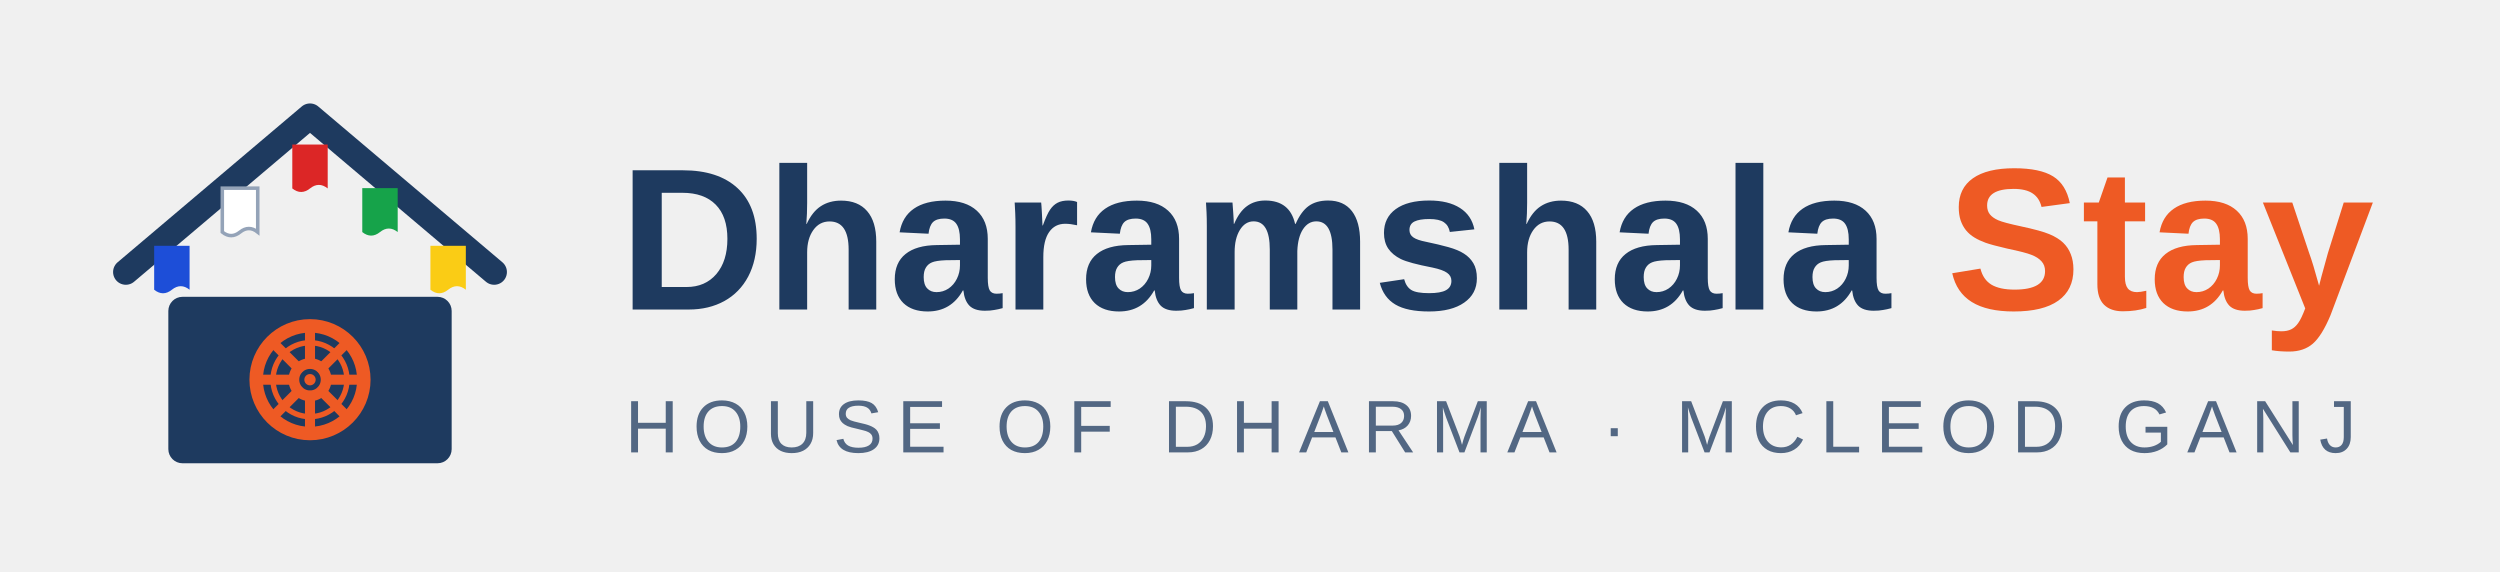
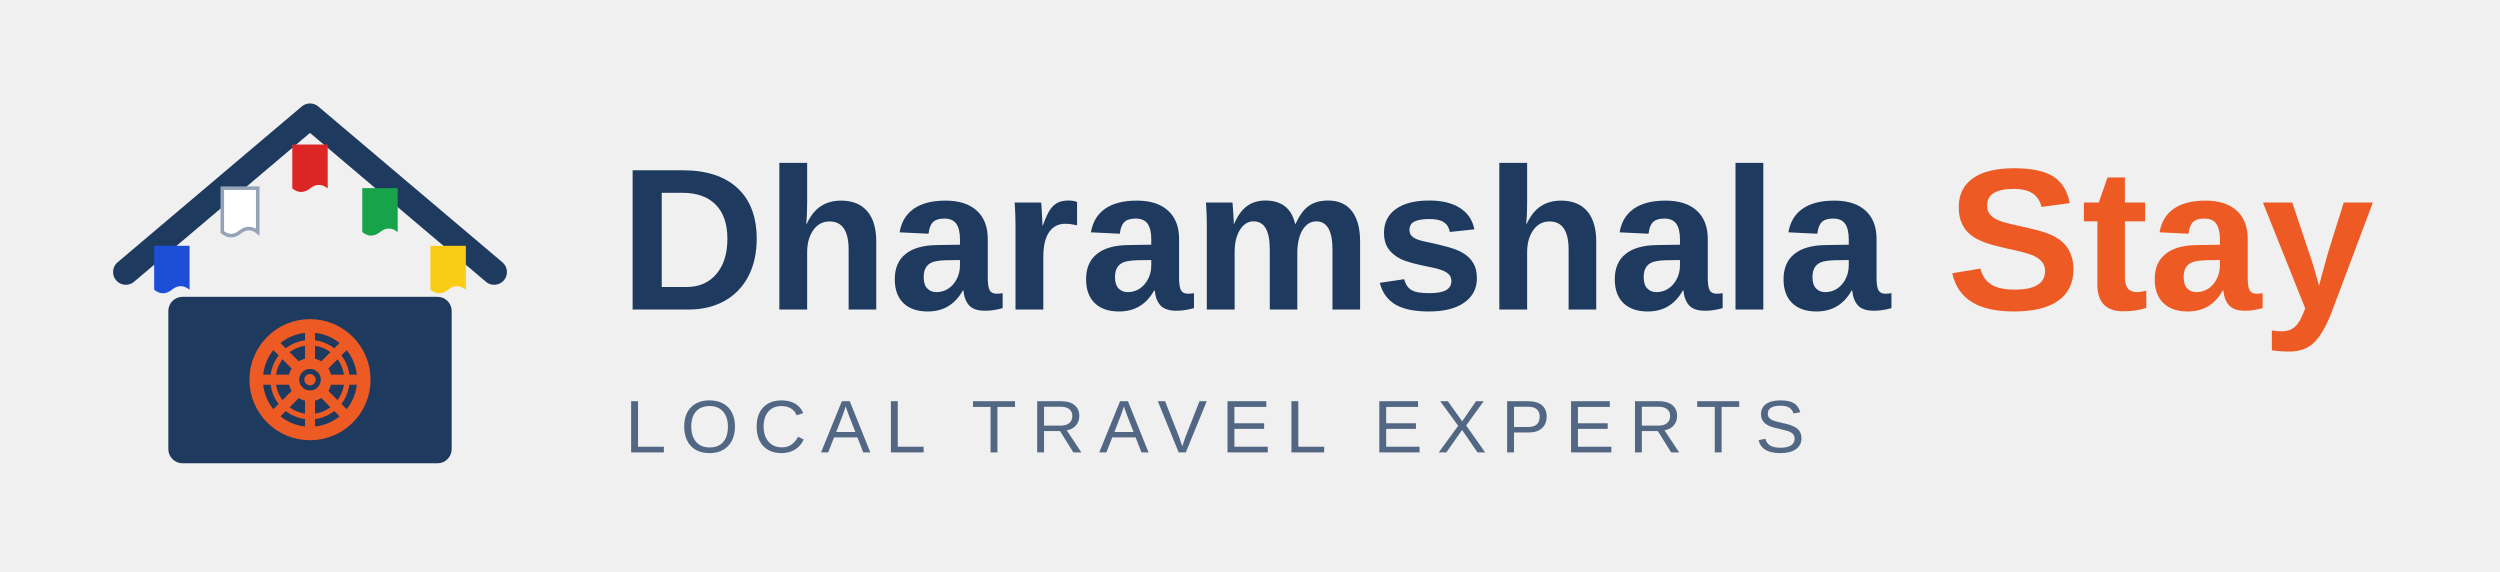
<svg xmlns="http://www.w3.org/2000/svg" viewBox="0 0 420 96" width="420" height="96" role="img" aria-label="Dharamshala Stay">
  <g transform="translate(14 10) scale(1.19)">
    <path d="M6 30 L32 8 L58 30" fill="none" stroke="#1e3a5f" stroke-width="3.6" stroke-linecap="round" stroke-linejoin="round" />
    <path d="M10.00 26.30 H15.00 V32.50 Q13.75 31.50 12.50 32.50 Q11.25 33.50 10.00 32.50 Z" fill="#1d4ed8" />
    <path d="M19.62 18.16 H24.62 V24.36 Q23.37 23.36 22.12 24.36 Q20.87 25.36 19.62 24.36 Z" fill="#ffffff" stroke="#94a3b8" stroke-width="0.5" />
    <path d="M29.50 12.00 H34.50 V18.20 Q33.25 17.20 32.00 18.20 Q30.75 19.20 29.50 18.20 Z" fill="#dc2626" />
    <path d="M39.38 18.16 H44.38 V24.36 Q43.13 23.36 41.88 24.36 Q40.63 25.36 39.38 24.36 Z" fill="#16a34a" />
    <path d="M49.00 26.30 H54.00 V32.50 Q52.75 31.50 51.50 32.50 Q50.25 33.50 49.00 32.50 Z" fill="#facc15" />
    <rect x="12" y="33.5" width="40" height="23.5" rx="2" fill="#1e3a5f" />
    <circle cx="32" cy="45.2" r="7.60" fill="none" stroke="#ee5a24" stroke-width="1.90" />
    <circle cx="32" cy="45.2" r="5.22" fill="none" stroke="#ee5a24" stroke-width="0.76" />
    <circle cx="32" cy="45.2" r="2.28" fill="none" stroke="#ee5a24" stroke-width="1.52" />
    <circle cx="32" cy="45.2" r="0.80" fill="#ee5a24" />
    <line x1="34.28" y1="45.20" x2="39.60" y2="45.20" stroke="#ee5a24" stroke-width="1.42" stroke-linecap="round" />
    <line x1="33.61" y1="46.81" x2="37.37" y2="50.57" stroke="#ee5a24" stroke-width="1.42" stroke-linecap="round" />
    <line x1="32.00" y1="47.48" x2="32.00" y2="52.80" stroke="#ee5a24" stroke-width="1.42" stroke-linecap="round" />
    <line x1="30.39" y1="46.81" x2="26.63" y2="50.57" stroke="#ee5a24" stroke-width="1.42" stroke-linecap="round" />
    <line x1="29.72" y1="45.20" x2="24.40" y2="45.20" stroke="#ee5a24" stroke-width="1.42" stroke-linecap="round" />
    <line x1="30.39" y1="43.59" x2="26.63" y2="39.83" stroke="#ee5a24" stroke-width="1.42" stroke-linecap="round" />
    <line x1="32.00" y1="42.92" x2="32.00" y2="37.60" stroke="#ee5a24" stroke-width="1.42" stroke-linecap="round" />
    <line x1="33.61" y1="43.59" x2="37.37" y2="39.83" stroke="#ee5a24" stroke-width="1.42" stroke-linecap="round" />
  </g>
  <text x="104" y="52" font-family="Poppins, Segoe UI, Arial, sans-serif" font-weight="700" font-size="34" fill="#1e3a5f">Dharamshala <tspan fill="#ee5a24">Stay</tspan>
  </text>
-   <text x="105" y="76" font-family="Poppins, Segoe UI, Arial, sans-serif" font-weight="500" font-size="12.5" letter-spacing="2.4" fill="#1e3a5f" opacity="0.75">HOUSE OF DHARMA · MCLEOD GANJ</text>
+   <text x="105" y="76" font-family="Poppins, Segoe UI, Arial, sans-serif" font-weight="500" font-size="12.5" letter-spacing="2.4" fill="#1e3a5f" opacity="0.75">LOCAL TRAVEL EXPERTS</text>
</svg>
